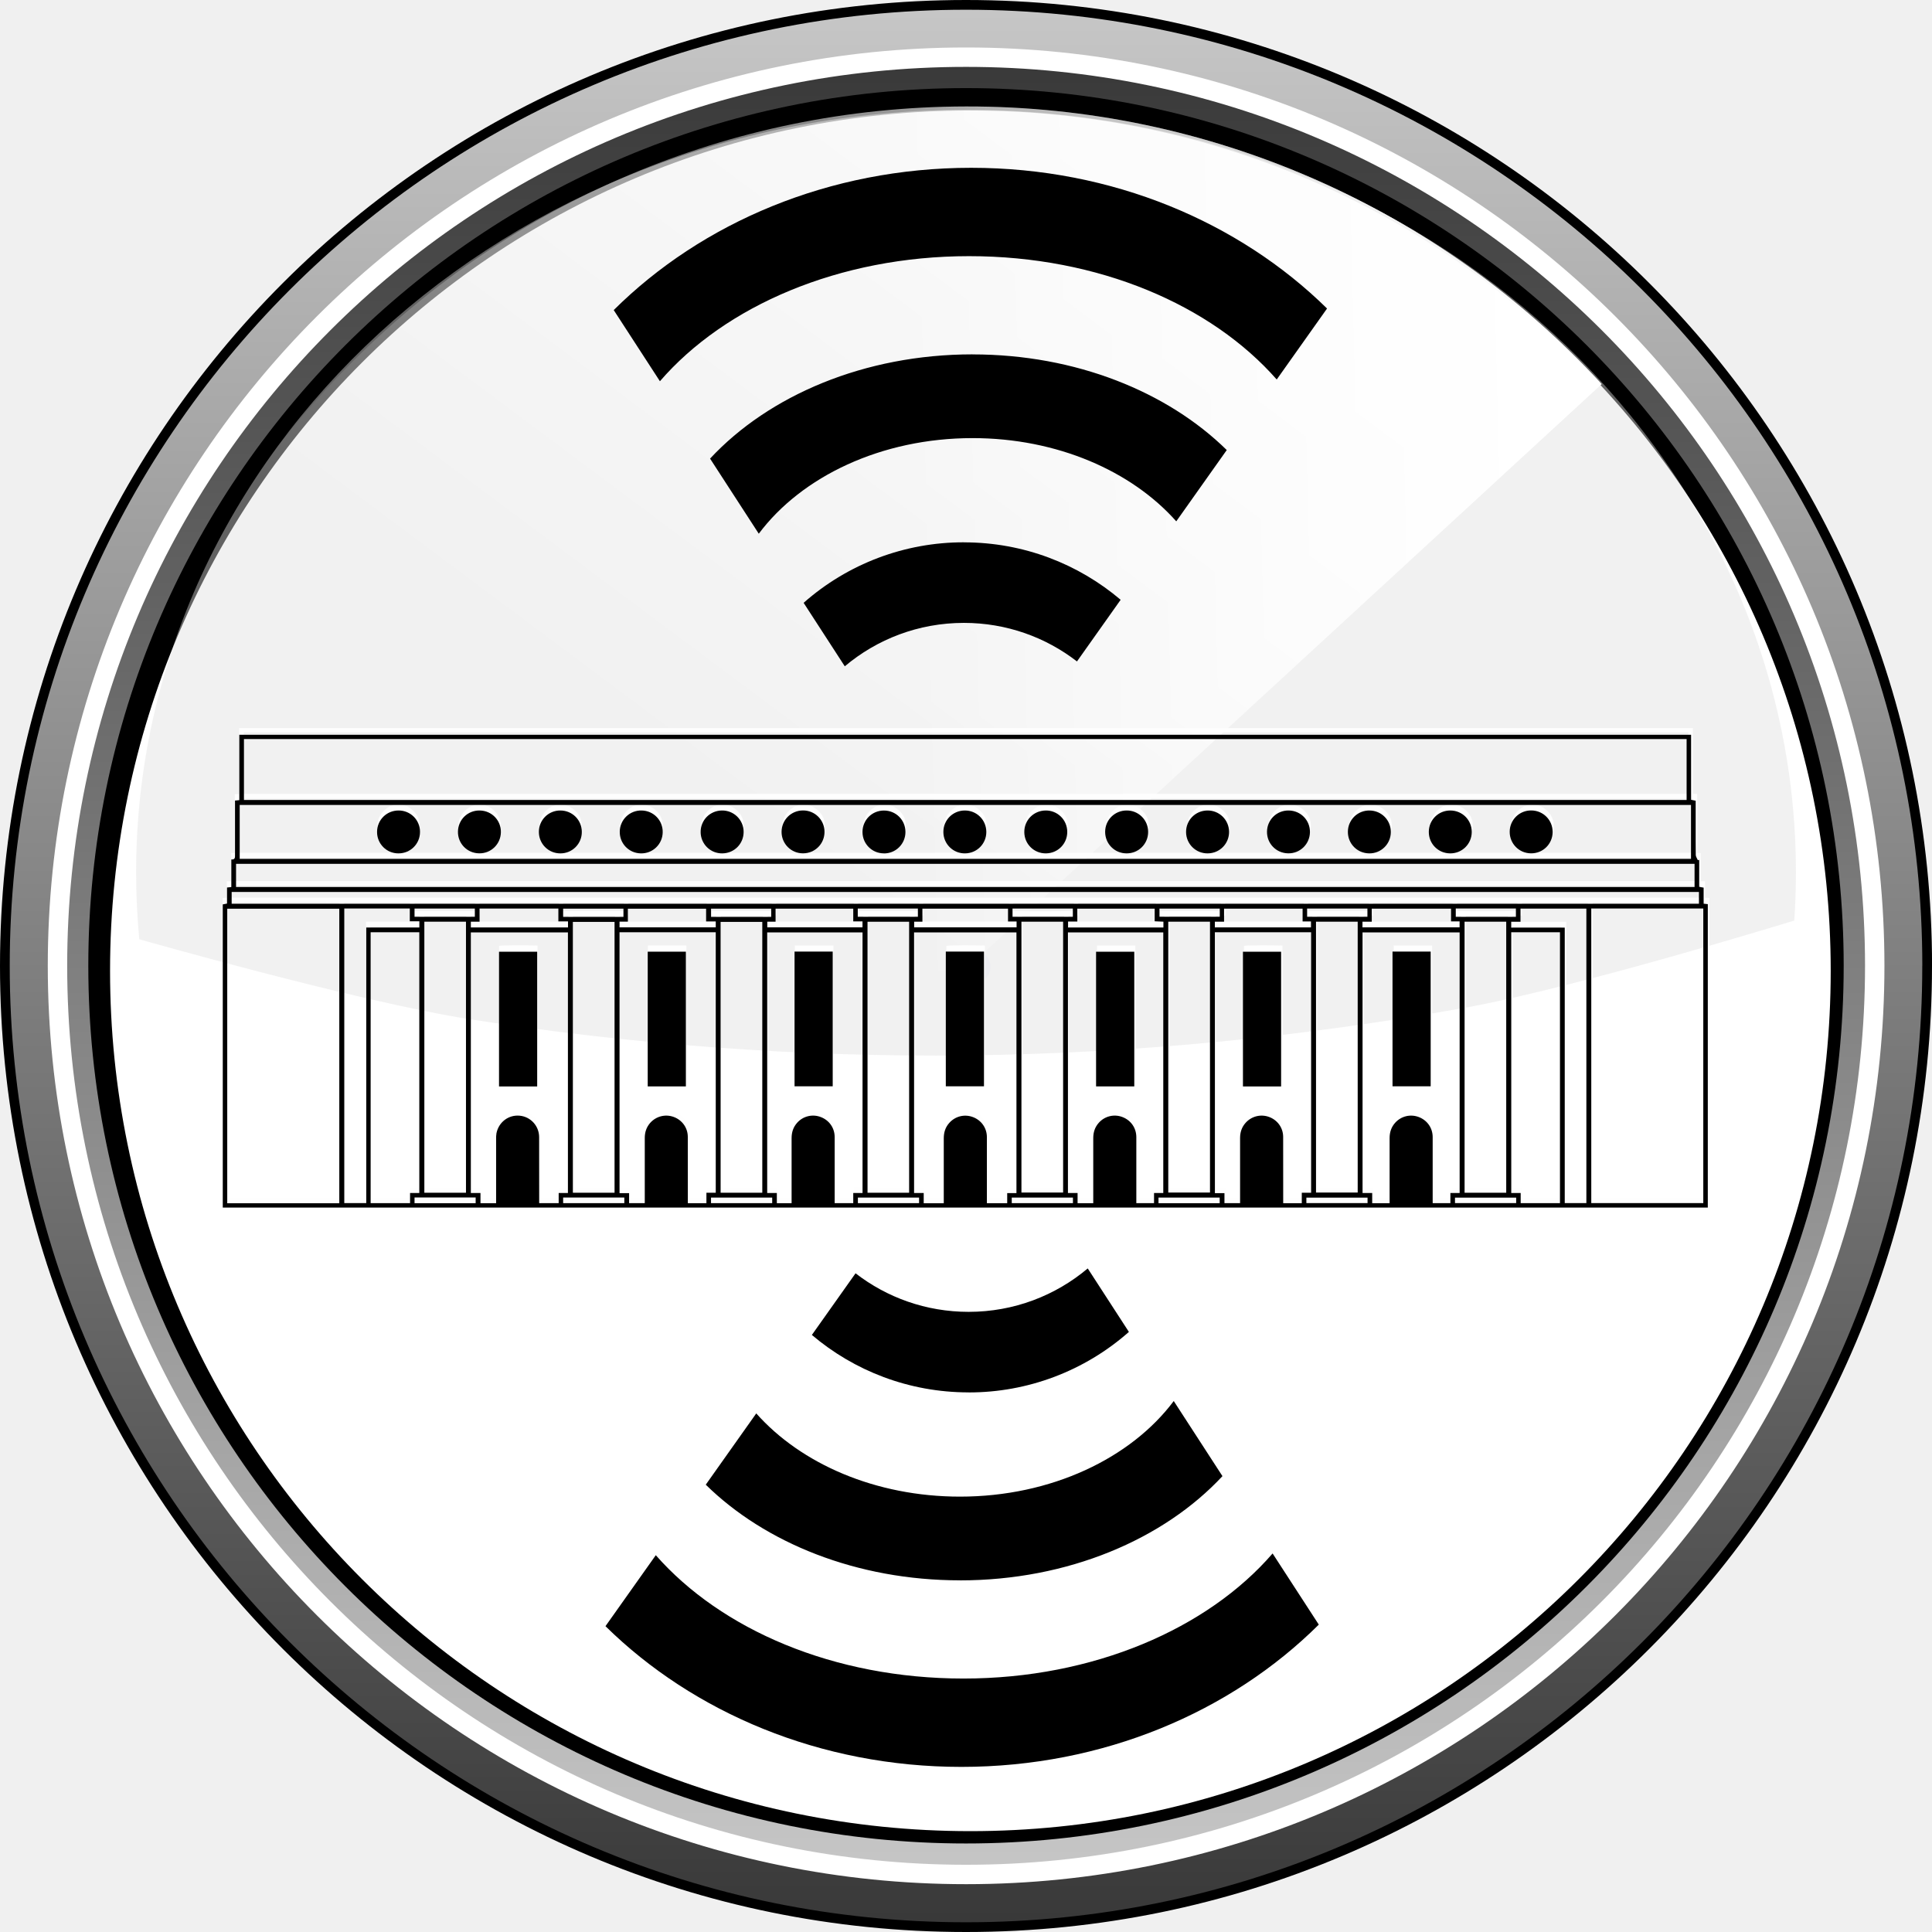
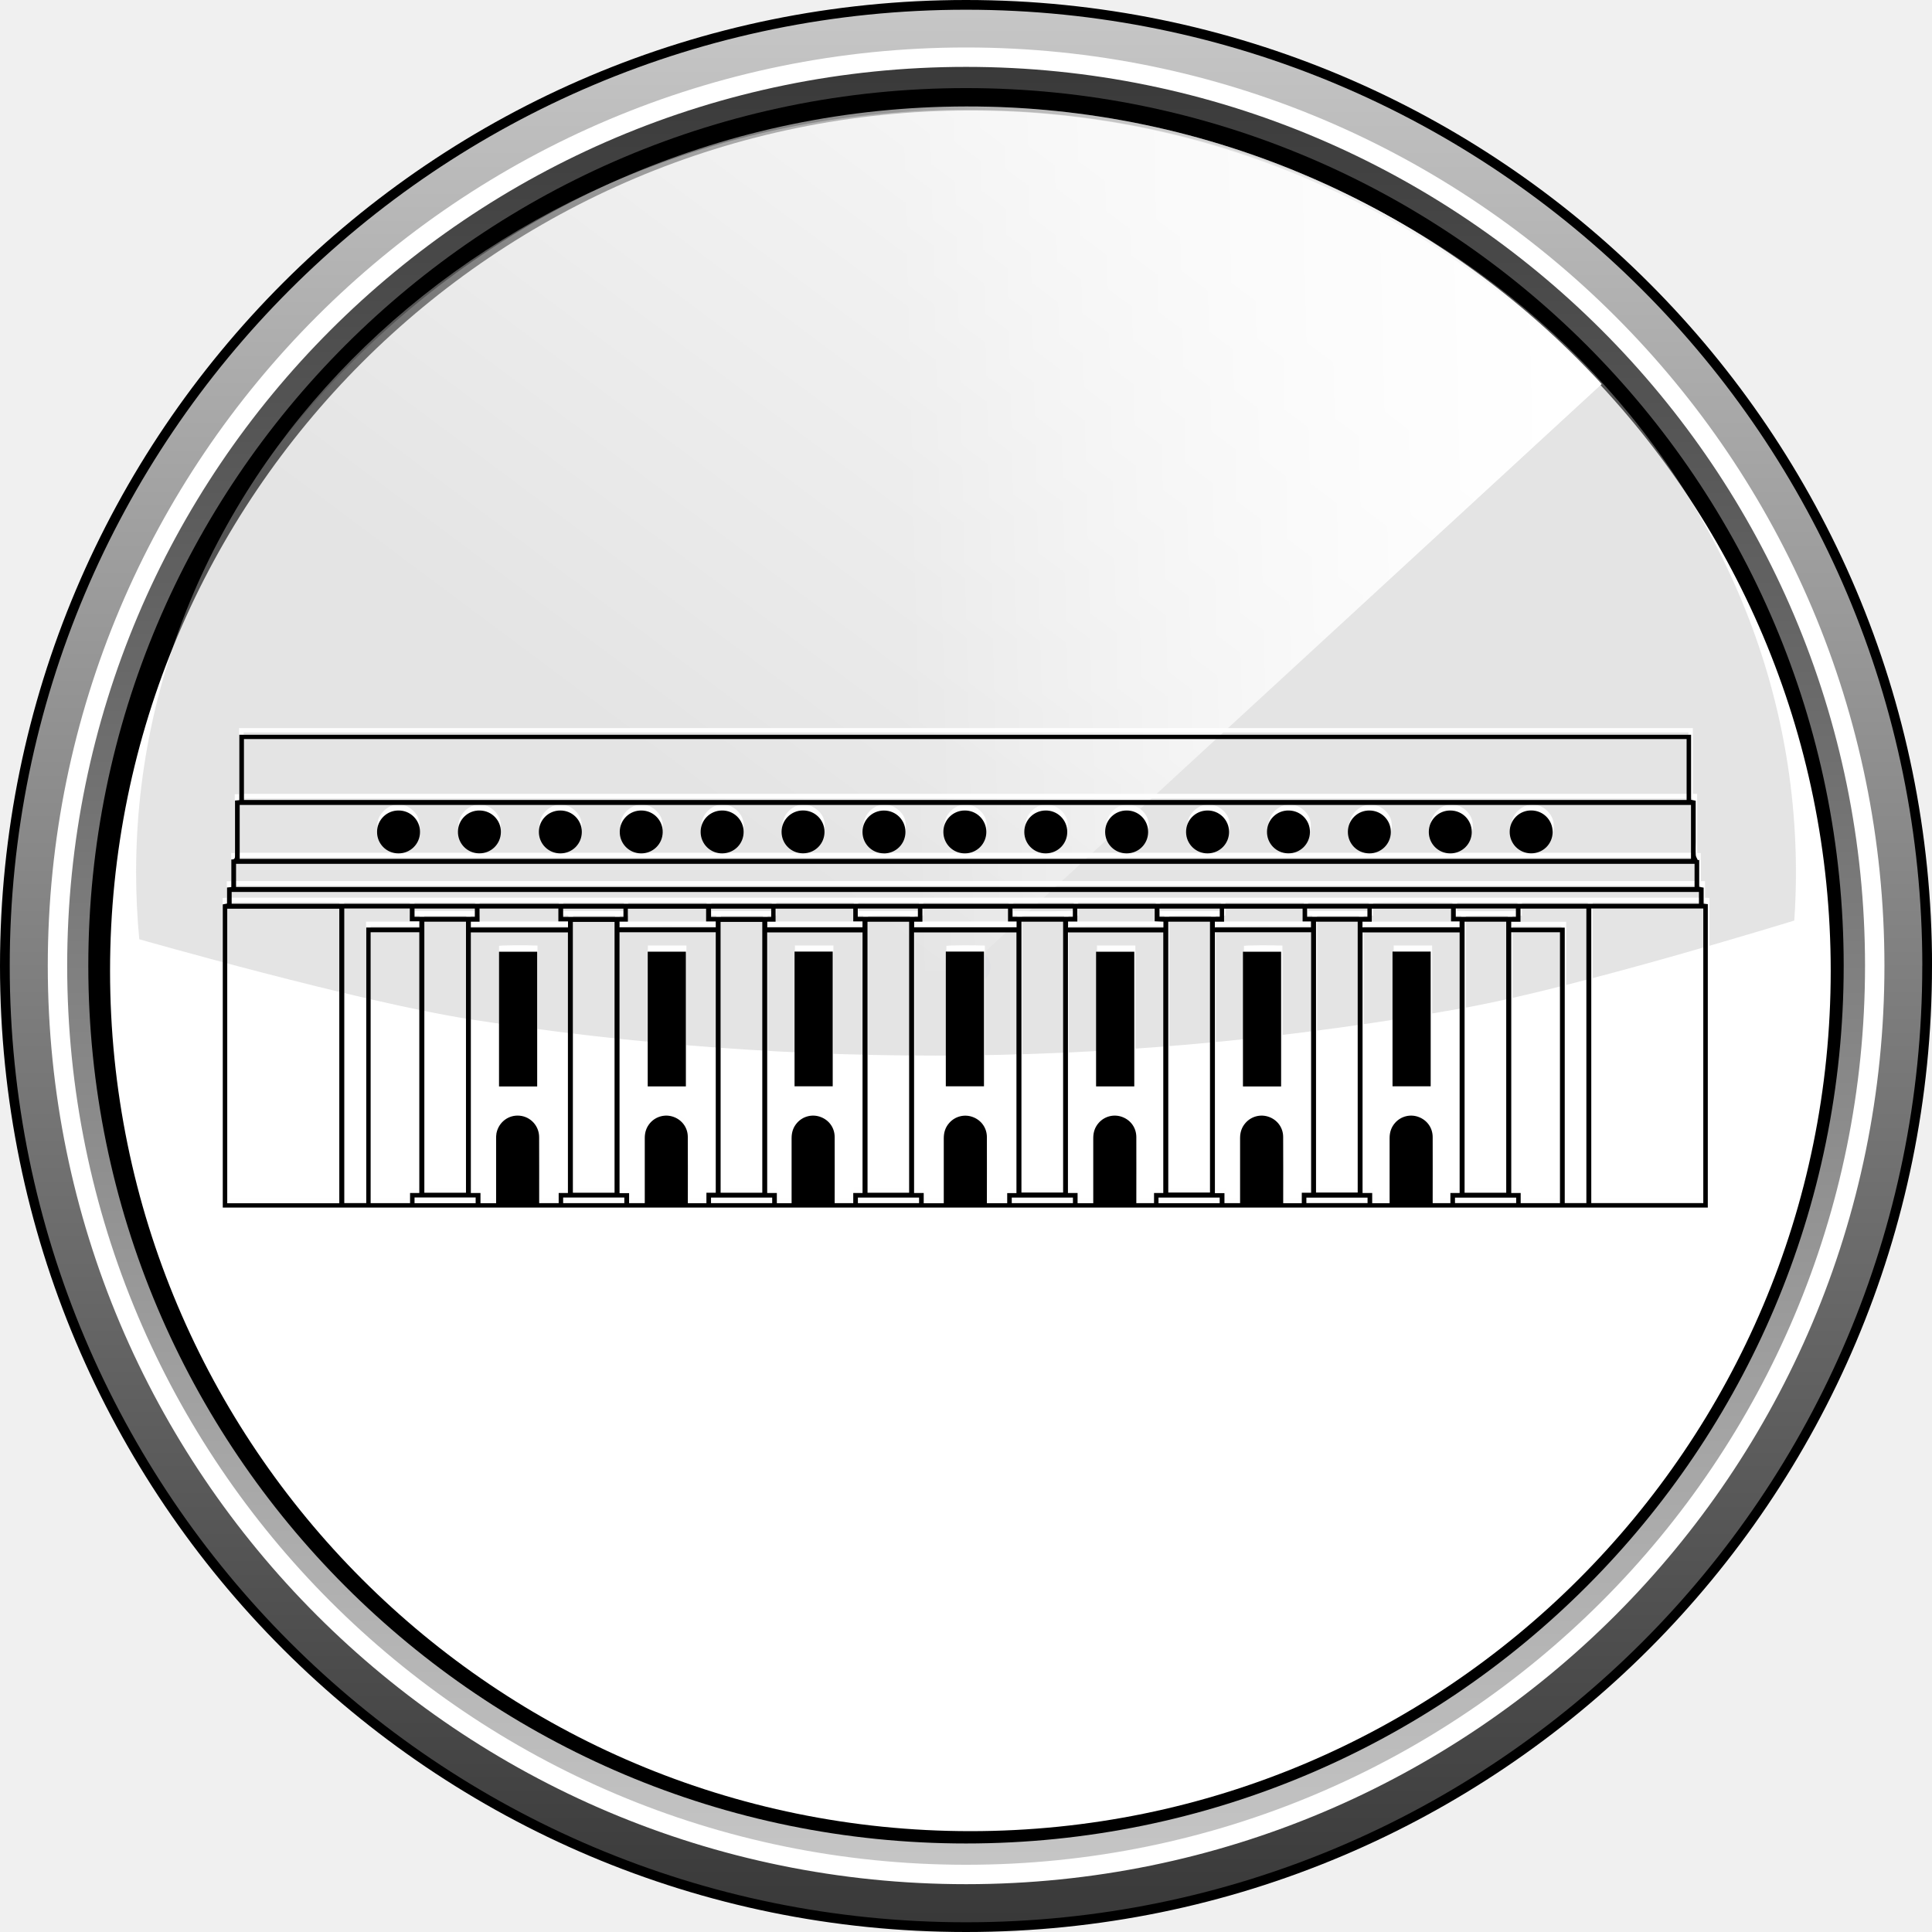
- <svg xmlns="http://www.w3.org/2000/svg" xmlns:xlink="http://www.w3.org/1999/xlink" viewBox="0 0 445 445">
-   <style>.H,.E,.F{isolation:isolate}</style>
+ <svg xmlns="http://www.w3.org/2000/svg" id="a" viewBox="0 0 445 445">
  <defs>
-     <linearGradient id="A" x1="222.894" y1="460.917" x2="222.894" y2="-16.203" gradientUnits="userSpaceOnUse">
+     <linearGradient id="b" x1="207.7" y1="724.14" x2="207.7" y2="298.14" gradientTransform="matrix(1.12 0 0 1.12 -9.73 -350.12)" gradientUnits="userSpaceOnUse">
      <stop offset="0" stop-color="#333" />
      <stop offset="1" stop-color="#ccc" />
    </linearGradient>
-     <linearGradient id="B" x1="223.163" y1="-2.996" x2="223.163" y2="448.564" gradientUnits="userSpaceOnUse">
+     <linearGradient id="c" x1="210.55" y1="457.27" x2="210.55" y2="31.27" gradientTransform="matrix(1.06 0 0 -1.06 -.02 481.71)" gradientUnits="userSpaceOnUse">
      <stop offset="0" stop-color="#333" />
      <stop offset="1" stop-color="#ccc" />
    </linearGradient>
-     <linearGradient id="C" x1="5.38" y1="252.69" x2="106.16" y2="369.77" gradientTransform="translate(553.23 -44.96) rotate(-132.15) scale(1 -1)" gradientUnits="userSpaceOnUse">
+     <linearGradient id="d" x1="5.38" y1="252.69" x2="106.16" y2="369.77" gradientTransform="scale(-1 1) rotate(-47.85 -327.284 601.003)" gradientUnits="userSpaceOnUse">
      <stop offset="0" stop-color="#fff" />
      <stop offset="1" stop-color="#fff" stop-opacity="0" />
    </linearGradient>
-     <linearGradient id="D" x1="134.55" y1="278.95" x2="101.6" y2="446.79" gradientTransform="translate(553.23 -44.96) rotate(-132.15) scale(1 -1)" gradientUnits="userSpaceOnUse">
+     <linearGradient id="e" x1="134.55" y1="278.95" x2="101.6" y2="446.79" gradientTransform="scale(-1 1) rotate(-47.85 -327.284 601.003)" gradientUnits="userSpaceOnUse">
      <stop offset="0" stop-color="#fff" />
      <stop offset="1" stop-color="#fff" stop-opacity="0" />
    </linearGradient>
-     <path id="E" d="M22.54 224.08c.37-110.06 89.94-199.41 200.04-199.56 55.66-.08 108.71 23.1 146.32 63.94L221.91 223.8l-199.37.28z" />
-     <path id="F" d="M245.94,190.22c-.04,1.47-.61,2.66-1.74,3.63-.85.74-1.9,1.22-3.25,1.18-1.31-.03-2.41-.49-3.33-1.49-.93-1-1.42-2.1-1.43-3.46-.02-2.44,2.34-4.84,4.94-4.8,2.36.04,4.91,2.18,4.81,4.93h0Z" />
-     <path id="G" d="M291.83,191.54c.04-2.75,2.27-4.91,5.02-4.86,2.76.04,4.92,2.27,4.87,5.01-.05,2.75-2.27,4.91-5.02,4.86-2.76-.04-4.92-2.27-4.87-5.01Z" />
+     <style>.g,.m{fill:#000;stroke-width:0}.m{fill:#fefefe}</style>
  </defs>
-   <g stroke-linejoin="round">
-     <path d="M443.89 222.5c0-122.26-99.12-221.38-221.39-221.38S1.12 100.24 1.12 222.5s99.12 221.38 221.38 221.38 221.38-99.12 221.38-221.38z" fill="url(#A)" stroke="#000" stroke-width="2.24" />
-     <path d="M431.81,222.46c0,115.58-93.7,209.29-209.29,209.29S13.24,338.04,13.24,222.46,106.94,13.17,222.52,13.17s209.29,93.7,209.29,209.29Z" fill="url(#B)" stroke="#fff" stroke-width="4.47" />
+   <path d="M443.89 222.5c0-122.26-99.12-221.38-221.39-221.38S1.12 100.24 1.12 222.5s99.12 221.38 221.38 221.38 221.38-99.12 221.38-221.38z" style="fill:url(#b);stroke:#000;stroke-width:2.24px;stroke-linecap:round;stroke-linejoin:round" />
+   <path d="M431.81 222.46c0 115.58-93.7 209.29-209.29 209.29S13.24 338.04 13.24 222.46s93.7-209.29 209.28-209.29 209.29 93.7 209.29 209.29z" style="stroke-linecap:round;stroke-linejoin:round;fill:url(#c);stroke:#fff;stroke-width:4.47px" />
+   <path class="g" d="M424.66 222.45c0 111.65-90.51 202.16-202.16 202.16S20.34 334.09 20.34 222.45 110.86 20.29 222.5 20.29s202.16 90.51 202.16 202.16z" />
+   <path d="M421.67 223.61c0 109.44-88.72 198.16-198.16 198.16S25.35 333.05 25.35 223.61 114.08 25.45 223.51 25.45s198.16 88.72 198.16 198.16z" style="fill:#fff;stroke-width:0" />
+   <path d="M228.12 222.67c0 2.15-1.74 3.89-3.89 3.89s-3.89-1.74-3.89-3.89 1.74-3.89 3.89-3.89 3.89 1.74 3.89 3.89z" style="fill:#f0f2ff;opacity:.6;isolation:isolate;stroke-width:0" />
+   <path d="M222.51 25.3c-105.58 0-191.16 78.63-191.16 175.66 0 5.18.25 10.31.73 15.38 0 0 50.45 14.41 76.3 18.45 37.74 5.89 76.1 8.73 114.3 8.3 38.27-.43 76.62-4.16 114.3-10.89 25.9-4.62 76.3-20.17 76.3-20.17.25-3.66.38-7.35.38-11.06.01-97.03-85.57-175.67-191.15-175.67z" style="fill:#c1c1c1;opacity:.44;isolation:isolate;stroke-width:0" />
+   <path d="M22.54 224.08c.37-110.06 89.94-199.41 200.04-199.56 55.66-.08 108.71 23.1 146.32 63.94L221.91 223.8l-199.37.28z" style="fill:url(#d);stroke-width:0" />
+   <path d="M22.54 224.08c.37-110.06 89.94-199.41 200.04-199.56 55.66-.08 108.71 23.1 146.32 63.94L221.91 223.8l-199.37.28z" style="isolation:isolate;fill:url(#e);opacity:.66;stroke-width:0" />
+   <g id="f">
+     <path class="m" d="M389.92 167.7v15.15h.99v13.6c.3.02.52.03.82.04v6.46h.99v3.82l1.02.06v70.1H51.28v-70.09c.28-.02.59-.04.95-.06v-3.8h1.02v-6.5h.82v-13.56h.99V167.7h334.85zM56.13 182.84h332.76v-14.13H56.13v14.13zm-1.01 13.59h334.77c.14-2.91.08-11.71-.06-12.51H55.12v12.51zm335.6 1.08H54.29v5.29s.02.06.04.09.05.05.04.04h336.36v-5.41zM52.29 222.47v53.48h25.89v-68.09c-3.29-.15-25.06-.09-25.89.06v11.44m340.44 56.58v-68.1h-25.89v68.1h25.89zm-175.19 0v-15.11c0-.89.21-1.7.61-2.49.87-1.72 2.34-2.47 4.18-2.66.49-.05.96.07 1.44.19 1.25.31 2.21 1 2.9 2.09.56.89.82 1.85.82 2.91-.02 4.73 0 9.46 0 14.19v.88h4.68v-2.43h2.17v-60.18h-23.65v60.22h2.21v2.4h4.65zM391.73 204H53.27c0 .5-.01.97 0 1.44.01.46-.06.92.04 1.33h338.42V204zm-77.62 9.32v60.19c.75.06 1.48-.04 2.24.06v2.37h4.02v-15.2c0-.85.21-1.63.6-2.39.88-1.71 2.33-2.49 4.18-2.66.49-.05.96.06 1.44.19 1.28.34 2.26 1.03 2.94 2.17.53.88.78 1.8.78 2.82-.01 4.7 0 9.39 0 14.09v.99h4.07v-2.43h2.18v-60.19h-22.44zm-205.65-.01v60.24h2.24v2.38h3.62v-14.69c0-.62.01-1.23.18-1.85.18-.66.44-1.28.85-1.77.75-.91 1.63-1.68 2.91-1.74 1.34-.59 2.93 0 3.9.69 1.31.94 2.09 2.3 2.1 3.97.01 4.8 0 9.6 0 14.39v1.03c1.53-.04 3 .04 4.5-.05v-2.4h2.16V213.3h-22.45zm193.82 60.21v-60.19c-3.71-.15-21.39-.09-22.24.07v60.16h2.24v2.38h3.62v-14.69c0-.62.01-1.23.18-1.85.18-.66.44-1.28.85-1.77.75-.91 1.63-1.68 2.91-1.74 1.34-.59 2.93 0 3.9.69 1.31.94 2.09 2.3 2.1 3.97.01 4.8 0 9.6 0 14.39v1.03c1.46-.03 2.86.03 4.3-.04v-2.41h2.16zm-137.3 0v-60.19c-3.77-.15-21.39-.09-22.24.07v60.16h2.24v2.38h3.62v-14.69c0-.62.01-1.23.18-1.85.17-.66.44-1.28.85-1.77.75-.91 1.63-1.68 2.91-1.74 1.34-.59 2.93 0 3.9.69 1.31.94 2.09 2.3 2.1 3.97.01 4.8 0 9.6 0 14.39v1.03c1.46-.04 2.86.04 4.3-.05v-2.4H165zm14.02 2.44h3.15c.2 0 .32-.03.31-.26-.01-.2 0-.41 0-.61V260.8c0-1.45.47-2.71 1.54-3.72 1.47-1.39 3.23-1.79 5.08-1.12 2.13.77 3.29 2.5 3.3 4.73.02 4.83 0 9.66 0 14.49v.74h4.26v-1.24c.01-.39-.05-.79.06-1.2h2.14c.16-5.63.09-59.2-.07-60.16h-21.96v60.22h2.18v2.41zm89.21-2.44v-60.19c-3.26-.14-21.2-.08-22.04.06v60.16h2.23v2.41h3.47s.06-.02.09-.04.04-.05.06-.07v-14.6c0-.62 0-1.23.18-1.85.18-.66.43-1.28.85-1.77.75-.91 1.64-1.68 2.91-1.75 1.34-.59 2.93 0 3.9.69 1.31.94 2.1 2.29 2.1 3.97.01 4.8 0 9.6 0 14.39v1.02h3.9l.09-.03c.03-.02.05-.05.11-.11v-2.3h2.16zm91.47 2.42v-62.6h-11.3v60.21h2.23v2.39h9.07zm-274.35-.01h9.12v-2.41h2.21v-60.18H85.34v62.59zm261.97-2.42V210.9c-2.73-.13-8.88-.08-9.67.06v62.55h9.67zm-43.94-62.63v62.63h9.66v-62.63h-9.66zm-24.4 62.63V210.9c-2.94-.13-8.88-.08-9.67.07v62.54h9.67zm-43.54-62.63v62.61c2.52.12 8.87.08 9.67-.06v-62.55h-9.67zm-25.82 62.63V210.9c-2.56-.12-8.88-.08-9.67.06v62.55h9.67zm-43.54-62.63v62.61c3.08.13 8.89.08 9.67-.07v-62.54h-9.67zm-34.07 0v62.61c2.41.12 8.88.08 9.67-.06v-62.55h-9.67zm-34.27 0v62.61c2.46.12 8.88.08 9.67-.06v-62.55h-9.67zm-13.41 65.06v-63.66h12.21s.06-.02.08-.04c.02-.02.04-.05.02-.03v-1.37h-2.21v-3H79.26v68.09h5.04zm264.06-63.62h12.38v63.61h4.99v-68.08h-15.19v3.04h-2.19v1.43zm-137.7-.07h23.65v-1.43h-1.98v-2.97h-19.67v1.54c-.01.49.05.99-.04 1.51h-1.96v1.35zm125.88.02v-1.41h-2v-3.01c-4.84-.14-17.31-.08-18.28.09v2.94h-2.16v1.4h22.44zm-228.09-.02h22.5c-.04-.49.04-.94-.07-1.43h-2.18v-2.97h-18.24v1.54c-.01.49.05.99-.04 1.51h-1.96v1.35zm171.57 0h22.24v-1.43h-1.98v-2.97h-18.04v1.54c-.01.49.05.99-.04 1.51h-2.17v1.35zm-137.3.01h22.24v-1.42h-2.18v-1.54c-.01-.49.05-.99-.03-1.45h-18.04v3.04h-1.98v1.37zm123.49-4.41h-17.88v3.04h-2.23c.06.49-.04.95.06 1.36h22.02v-1.42h-1.98v-2.98zm-89.42 4.4h22.04v-1.42h-2.18v-1.54c-.01-.49.05-.99-.03-1.44h-17.84v3.04h-1.98v1.35zm56.6-4.41v1.98c3.33.13 13.08.08 13.92-.06v-1.92H233.4zm-21.76.01h-13.97v1.03c0 .32.02.65.03.94h13.94v-1.97zm-33.88 1.98v-1.96h-13.92v1.96h13.92zm-34.06-1.97h-13.96v1.96h13.96v-1.96zm-34.27 0H95.46v1.03c0 .32.02.65.03.93h13.94v-1.96zm191.89 1.96h13.97v-1.03c0-.32-.02-.65-.03-.93h-13.94v1.96zm-20.12-1.96h-13.97v1.03c0 .32.02.64.03.93h13.94v-1.96zm54.41-.02v1.98c3.27.13 13.08.08 13.92-.06v-1.92h-13.92zM95.47 275.93h14.12v-1.36H95.47v1.36zm48.44-1.35h-14.16v1.35h14.16v-1.35zm19.91 1.35h14.16v-1.35h-14.16v1.35zm48.01.02v-1.37c-3.39-.13-13.28-.08-14.13.06v1.31h14.13zm35.49 0v-1.37c-3.31-.13-13.28-.08-14.13.06v1.31h14.13zm33.87 0v-1.37c-3.31-.13-13.28-.08-14.13.06v1.31h14.13zm19.92-.02h14.16v-1.35h-14.16v1.35zm48.44-1.39h-14.21c.08.52-.04.98.08 1.42h14.13v-1.42z" />
+     <path class="m" d="M245.94 190.22c-.04 1.47-.61 2.66-1.74 3.63-.85.74-1.9 1.22-3.25 1.18-1.31-.03-2.41-.49-3.33-1.49-.93-1-1.42-2.1-1.43-3.46-.02-2.44 2.34-4.84 4.94-4.8 2.36.04 4.91 2.18 4.81 4.93zM352.99 195.05c-1.34-.04-2.48-.48-3.43-1.5-.92-1-1.42-2.1-1.43-3.46-.01-2.44 2.34-4.84 4.94-4.79 2.35.04 4.85 2.18 4.82 4.93-.03 2.55-2.29 4.9-4.91 4.83zM339.23 190.2c-.05 1.46-.61 2.65-1.72 3.65-.95.85-2.03 1.18-3.25 1.2-2.59.04-4.82-2.45-4.79-4.94.03-2.47 2.36-4.85 4.93-4.82 2.37.03 4.92 2.19 4.83 4.91zM320.57 190.21c-.02 1.47-.61 2.66-1.73 3.64-.86.75-1.9 1.22-3.25 1.19-1.31-.03-2.41-.49-3.33-1.48-.93-1-1.42-2.1-1.43-3.46-.02-2.45 2.34-4.84 4.93-4.8 2.36.04 4.91 2.18 4.82 4.92zM301.92 190.22c-.04 1.47-.61 2.66-1.74 3.63-.85.74-1.9 1.22-3.25 1.18-1.31-.03-2.41-.49-3.33-1.49-.92-1-1.42-2.1-1.43-3.46-.02-2.44 2.34-4.84 4.94-4.8 2.36.04 4.91 2.18 4.81 4.93zM283.26 190.22c-.04 1.47-.61 2.66-1.74 3.63-.85.74-1.9 1.22-3.25 1.18-1.31-.03-2.41-.49-3.33-1.49-.93-1-1.42-2.1-1.43-3.46-.02-2.44 2.34-4.84 4.94-4.8 2.36.04 4.91 2.18 4.81 4.93zM264.6 190.2c-.04 1.47-.61 2.65-1.72 3.64-.95.85-2.03 1.18-3.25 1.2-2.59.04-4.82-2.45-4.79-4.94.03-2.47 2.36-4.85 4.93-4.81 2.37.03 4.92 2.18 4.83 4.91zM227.28 190.26c.03 2.51-2.27 4.88-4.92 4.79-1.35-.05-2.48-.5-3.42-1.52-.92-1-1.42-2.11-1.4-3.47.02-1.33.57-2.4 1.51-3.32.97-.95 2.1-1.44 3.46-1.42 1.45.02 2.58.67 3.54 1.71.8.86 1.22 1.89 1.22 3.24zM203.68 195.06c-2.62.04-4.83-2.46-4.81-4.93.02-2.44 2.34-4.94 5.02-4.82 1.45.06 2.56.71 3.54 1.73.88.92 1.21 2.02 1.2 3.25-.02 1.44-.63 2.57-1.7 3.55-.94.87-2.03 1.17-3.24 1.22zM166.48 185.31c2.37-.05 4.9 2.17 4.83 4.89-.04 1.49-.64 2.64-1.72 3.65-.94.87-2.03 1.18-3.25 1.2-2.59.04-4.82-2.45-4.79-4.94.03-2.47 2.36-4.91 4.93-4.8zM142.91 190.1c-.05-2.46 2.34-4.84 4.92-4.81 2.35.03 4.95 2.19 4.82 5.01-.07 1.44-.66 2.57-1.72 3.54-.94.86-2.03 1.18-3.25 1.2-2.59.04-4.88-2.45-4.77-4.94zM133.99 190.22c.05 2.55-2.27 4.9-4.88 4.83-1.35-.04-2.49-.48-3.43-1.5-.92-1-1.42-2.1-1.43-3.46-.01-2.44 2.34-4.84 4.94-4.79 2.35.04 4.91 2.18 4.8 4.93zM115.34 190.19c-.04 1.47-.61 2.65-1.71 3.65-.95.85-2.03 1.18-3.25 1.2-2.6.05-4.82-2.45-4.8-4.93.03-2.46 2.35-4.85 4.92-4.82 2.38.02 4.92 2.19 4.84 4.9zM96.67 190.25c.03 2.52-2.27 4.88-4.92 4.79-1.35-.05-2.48-.5-3.42-1.52-.92-1-1.42-2.11-1.4-3.47.02-1.34.57-2.4 1.51-3.32.97-.95 2.1-1.45 3.46-1.43 1.45.02 2.58.67 3.54 1.71.81.87 1.22 1.88 1.22 3.24zM185.02 195.06c-2.62.04-4.83-2.46-4.81-4.93.02-2.44 2.34-4.94 5.02-4.82 1.45.06 2.56.71 3.54 1.73.88.92 1.21 2.02 1.2 3.25-.02 1.44-.63 2.57-1.69 3.55-.94.87-2.03 1.17-3.24 1.22zM226.84 248.97h-8.86v-31.11c.79-.14 6.21-.18 8.86-.06v31.17zM321.01 217.78h8.85v31.11c-.78.15-5.72.2-8.85.07v-31.18zM123.81 248.97h-8.86v-31.11c.79-.15 6.05-.19 8.86-.06v31.18zM295.39 248.97h-8.86v-31.11c.79-.14 6.28-.18 8.86-.06v31.17zM158.1 217.79v31.16h-8.81c-.15-.87-.21-27.6-.06-31.16h8.87zM183.1 217.78h8.86v31.11c-.79.14-6.26.18-8.86.06v-31.17zM261.51 248.97h-8.85v-31.19h8.85v31.19z" />
+     <path class="g" d="M51.31 278.13v-69.82c.3-.06.61-.12.98-.19v-3.7c.35-.04.63-.07.99-.1v-6.36c.91.08.85-.49.85-1.08-.01-3.78 0-7.55 0-11.33v-1.16c.35-.03.64-.06.99-.09v-15.06h334.39v14.98c.37.07.68.13 1.06.21v9.41c0 1.05-.04 2.09.02 3.13.03.39.31.77.48 1.16.1-.03.21-.05.31-.08v6.22c.34.06.65.11 1.02.18v3.71c.35.03.64.06.96.09v69.89H51.31zm4.88-93.87h332.29v-14.03H56.19v14.03zm333.3 1.15H55.21v12.42h334.28v-12.42zm.82 13.56H54.37v5.34h335.94v-5.34zM78.15 277.15V209.3H52.34v67.85h25.81zm288.37-67.89v67.85h25.8v-67.85h-25.8zm-132.4 65.53v-60.03h-23.58v60.02h2.22v2.37h4.62v-14.98c0-1.34.37-2.53 1.27-3.53a4.916 4.916 0 0 1 5.45-1.34c1.93.73 3.2 2.49 3.21 4.6.02 4.72 0 9.44 0 14.16v1.08h4.68v-2.33h2.14zm157.2-69.34H53.36v2.71h337.96v-2.71zm-55.12 69.33v-60.02h-22.36v60.02h2.22v2.35h4.01v-14.99c0-1.34.38-2.52 1.27-3.52a4.917 4.917 0 0 1 5.45-1.33c1.93.74 3.19 2.49 3.2 4.6.02 4.72 0 9.44 0 14.16v1.07h4.08v-2.34h2.13zm-205.39 0v-60.02h-22.36v60.02h2.22v2.35h3.6V262.34c0-.44 0-.88.08-1.31.51-2.58 2.8-4.3 5.36-4.05 2.5.24 4.45 2.33 4.47 4.92.03 4.72 0 9.44.01 14.16v1.06h4.49v-2.34h2.12zm149.02-60.05v60.09h2.2v2.3h3.6V262.1c0-1.3.38-2.46 1.24-3.44a4.933 4.933 0 0 1 5.44-1.39c1.93.71 3.23 2.48 3.24 4.57.03 4.75.01 9.51.01 14.26v1.04h4.28v-2.42h2.15v-59.99h-22.16zm-137.13 0v60.09h2.2v2.3h3.61V262.1c0-1.3.38-2.46 1.23-3.44a4.933 4.933 0 0 1 5.44-1.39c1.93.71 3.23 2.48 3.24 4.57.03 4.75.01 9.51.01 14.26v1.04h4.28v-2.42h2.15v-59.99H142.7zm125.24 60.06v-60.03h-21.96v60.02h2.22v2.36h3.61v-14.99c0-1.34.37-2.52 1.27-3.53a4.913 4.913 0 0 1 5.45-1.33c1.93.73 3.19 2.49 3.2 4.6.02 4.72 0 9.44 0 14.16v1.07h4.08v-2.33h2.13zm-69.27 0v-60.03h-21.96v60.02h2.22v2.36h3.4v-14.99c0-1.34.37-2.52 1.27-3.53a4.913 4.913 0 0 1 5.45-1.33c1.93.73 3.19 2.49 3.2 4.6.02 4.72 0 9.44 0 14.16v1.07h4.28v-2.33h2.13zm149.42-60.06v60.06h2.17v2.33h9.05v-62.39h-11.22zM96.58 274.79v-60.06H85.37v62.39h9.08v-2.33h2.13zm250.35-.07V212.3h-9.59v62.42h9.59zm-43.81-62.42v62.38h9.6V212.3h-9.6zm-34.03 0v62.38h9.61V212.3h-9.61zm-33.82 0v62.38h9.6V212.3h-9.6zm-25.87 62.43v-62.42h-9.58v62.42h9.58zm-33.82-.01v-62.38h-9.6v62.38h9.6zm-34.03 0v-62.38h-9.6v62.38h9.6zM97.74 212.3v62.42h9.59V212.3h-9.59zm-18.44-3.04v67.85h5.06v-63.48h12.23v-1.43h-2.2v-2.94H79.3zm281.11 4.4v63.45h4.98v-67.83h-15.17v3.03h-2.14v1.35h12.34zm-128.24-4.37h-19.71v3h-1.9v1.31h23.59v-1.35h-1.97v-2.96zm81.66 4.31h22.36v-1.38h-1.97v-2.93h-18.26v3h-2.14v1.31zm-203.38-1.31h-2v1.33h22.38v-1.4h-2.22v-2.95h-18.15v3.02zm189.58-3h-18.09v3h-2.12v1.32h22.14v-1.38h-1.93v-2.94zm-135.17 2.95h-2.22v-2.94h-18.02v2.98h-1.92v1.32h22.16v-1.36zm103.11 1.39v-1.34c-.66-.03-1.28-.06-2.01-.09v-2.91h-17.82v2.97h-2.13v1.37h21.96zm-71.44-4.34h-17.89v3h-1.91v1.31h21.93v-1.38h-2.13v-2.94zm36.69 1.88h13.89v-1.9h-13.89v1.9zm-35.65 0h13.85v-1.9h-13.85v1.9zm-19.94-1.88h-13.85v1.9h13.85v-1.9zm-34.03 0h-13.89v1.9h13.89v-1.9zm-48.12 1.88h13.89v-1.9H95.48v1.9zm205.59 0h13.89v-1.9h-13.89v1.9zm-20.12-1.89h-13.88v1.88h13.88v-1.88zm54.36-.02v1.92h13.85v-1.92h-13.85zM95.48 275.82v1.32h14.08v-1.32H95.48zm34.23 1.3h14.09v-1.29h-14.09v1.29zm48.15-1.28h-14.09v1.28h14.09v-1.28zm33.83 0H197.6v1.28h14.09v-1.28zm35.44 0h-14.09v1.28h14.09v-1.28zm33.8 0h-14.09v1.3h14.09v-1.3zm34.06.01H300.9v1.26h14.09v-1.26zm34.23 0h-14.09v1.26h14.09v-1.26z" />
+     <path class="g" d="M245.82 191.57c.03 2.75-2.14 4.96-4.9 4.99a4.906 4.906 0 0 1-4.99-4.89c-.03-2.75 2.14-4.96 4.9-4.99a4.913 4.913 0 0 1 4.99 4.89zM357.62 191.65a4.906 4.906 0 0 1-4.98 4.9 4.915 4.915 0 0 1-4.91-4.98 4.913 4.913 0 0 1 4.98-4.9c2.76.02 4.93 2.23 4.91 4.98zM334.01 196.56a4.906 4.906 0 0 1-4.91-4.97 4.915 4.915 0 0 1 4.98-4.91c2.76.02 4.93 2.22 4.91 4.97a4.915 4.915 0 0 1-4.98 4.91zM320.35 191.67a4.913 4.913 0 0 1-4.99 4.89c-2.76-.03-4.93-2.24-4.9-4.99a4.913 4.913 0 0 1 4.99-4.89c2.76.03 4.93 2.24 4.9 4.99zM291.83 191.54a4.907 4.907 0 0 1 5.02-4.86c2.76.04 4.92 2.27 4.87 5.01-.05 2.75-2.27 4.91-5.02 4.86a4.906 4.906 0 0 1-4.87-5.01zM278.09 186.68a4.921 4.921 0 0 1 5 4.89c.03 2.75-2.14 4.96-4.9 4.99a4.921 4.921 0 0 1-5-4.89c-.03-2.75 2.14-4.96 4.9-4.99zM259.52 186.68a4.9 4.9 0 0 1 4.93 4.95c0 2.75-2.2 4.94-4.96 4.93-2.76 0-4.94-2.2-4.94-4.95s2.2-4.94 4.96-4.93zM227.18 191.59a4.913 4.913 0 0 1-4.91 4.97 4.921 4.921 0 0 1-4.98-4.91 4.913 4.913 0 0 1 4.91-4.97 4.915 4.915 0 0 1 4.98 4.91zM203.61 196.56c-2.75 0-4.95-2.18-4.95-4.93 0-2.75 2.18-4.94 4.94-4.94 2.76 0 4.95 2.18 4.95 4.93a4.92 4.92 0 0 1-4.94 4.95zM171.28 191.57c.03 2.75-2.14 4.96-4.9 4.99a4.921 4.921 0 0 1-5-4.89c-.03-2.75 2.14-4.96 4.9-4.99a4.921 4.921 0 0 1 5 4.89zM152.64 191.71a4.922 4.922 0 0 1-5.04 4.85 4.907 4.907 0 0 1-4.85-5.03c.05-2.75 2.29-4.9 5.04-4.85 2.76.05 4.91 2.29 4.85 5.03zM129.06 186.68c2.76 0 4.95 2.19 4.95 4.94 0 2.75-2.19 4.94-4.94 4.94a4.92 4.92 0 0 1-4.95-4.94c0-2.75 2.19-4.94 4.94-4.94zM105.48 191.54a4.907 4.907 0 0 1 5.02-4.86c2.76.04 4.92 2.27 4.87 5.01-.05 2.75-2.27 4.91-5.02 4.86a4.906 4.906 0 0 1-4.87-5.01zM96.74 191.64a4.915 4.915 0 0 1-4.97 4.92 4.9 4.9 0 0 1-4.92-4.96 4.915 4.915 0 0 1 4.97-4.92 4.9 4.9 0 0 1 4.92 4.96zM189.91 191.6c0 2.75-2.18 4.94-4.93 4.95-2.75 0-4.95-2.17-4.96-4.93 0-2.75 2.18-4.94 4.93-4.95 2.75 0 4.95 2.17 4.96 4.93zM217.85 219.18h8.79v31.03h-8.79v-31.03zM320.74 219.18h8.79v31.03h-8.79v-31.03zM123.73 250.24h-8.79v-31.03h8.79v31.03zM295.08 250.24h-8.79v-31.03h8.79v31.03zM157.98 219.2v31.03h-8.79V219.2h8.79zM252.46 250.23v-31.02h8.8v31.02h-8.8zM183.01 219.18h8.79v31.03h-8.79v-31.03z" />
  </g>
-   <path d="M424.66,222.45c0,111.65-90.51,202.16-202.16,202.16S20.34,334.09,20.34,222.45,110.86,20.29,222.5,20.29s202.16,90.51,202.16,202.16Z" />
-   <path d="M421.67,223.61c0,109.44-88.72,198.16-198.16,198.16S25.35,333.05,25.35,223.61,114.08,25.45,223.51,25.45s198.16,88.72,198.16,198.16Z" fill="#fff" />
-   <path class="E" d="M228.12 222.67a3.89 3.89 0 0 1-7.78 0 3.89 3.89 0 0 1 7.78 0z" fill="#f0f2ff" opacity=".6" />
-   <path class="F" d="M222.51,25.3C116.93,25.3,31.35,103.93,31.35,200.96c0,5.18.25,10.31.73,15.38,0,0,50.45,14.41,76.3,18.45,37.74,5.89,76.1,8.73,114.3,8.3,38.27-.43,76.62-4.16,114.3-10.89,25.9-4.62,76.3-20.17,76.3-20.17.25-3.66.38-7.35.38-11.06.01-97.03-85.57-175.67-191.15-175.67h0Z" fill="#e0e0e0" opacity=".44" />
-   <use xlink:href="#E" fill="url(#C)" />
-   <use xlink:href="#E" class="H" fill="url(#D)" opacity=".66" />
-   <g fill="#fefefe">
-     <path d="M389.92 167.7v15.15h.99v13.6l.82.04v6.46h.99v3.82l1.02.06v70.1H51.28v-70.09l.95-.06v-3.8h1.02v-6.5h.82v-13.56h.99V167.7h334.85zM56.13 182.84h332.76v-14.13H56.13v14.13zm-1.01 13.59h334.77c.14-2.91.08-11.71-.06-12.51H55.12v12.51zm335.6 1.08H54.29v5.29s.02.06.04.09.05.05.04.04h336.36v-5.41h0zM52.29 222.47v53.48h25.89v-68.09c-3.29-.15-25.06-.09-25.89.06v11.44m340.44 56.58v-68.1h-25.89v68.1h25.89zm-175.19 0v-1.02-14.09a5.39 5.39 0 0 1 .61-2.49c.87-1.72 2.34-2.47 4.18-2.66.49-.05.96.07 1.44.19 1.25.31 2.21 1 2.9 2.09.56.89.82 1.85.82 2.91v14.19.88h4.68v-2.43h2.17v-60.18h-23.65v60.22h2.21v2.4h4.65zM391.73 204H53.27v1.44c.01.46-.06.92.04 1.33h338.42V204zm-77.62 9.32v60.19c.75.06 1.48-.04 2.24.06v2.37h4.02v-15.2c0-.85.21-1.63.6-2.39.88-1.71 2.33-2.49 4.18-2.66.49-.05.96.06 1.44.19 1.28.34 2.26 1.03 2.94 2.17.53.88.78 1.8.78 2.82v14.09.99h4.07v-2.43h2.18v-60.19h-22.44zm-205.65-.01v60.24h2.24v2.38h3.62v-14.69c0-.62.01-1.23.18-1.85.18-.66.44-1.28.85-1.77.75-.91 1.63-1.68 2.91-1.74 1.34-.59 2.93 0 3.9.69 1.31.94 2.09 2.3 2.1 3.97v14.39 1.03c1.53-.04 3 .04 4.5-.05v-2.4h2.16V213.3h-22.45 0zm193.82 60.21v-60.19c-3.71-.15-21.39-.09-22.24.07v60.16h2.24v2.38h3.62v-14.69c0-.62.01-1.23.18-1.85.18-.66.44-1.28.85-1.77.75-.91 1.63-1.68 2.91-1.74 1.34-.59 2.93 0 3.9.69 1.31.94 2.09 2.3 2.1 3.97v14.39 1.03c1.46-.03 2.86.03 4.3-.04v-2.41h2.16zm-137.3 0v-60.19c-3.77-.15-21.39-.09-22.24.07v60.16h2.24v2.38h3.62v-14.69c0-.62.01-1.23.18-1.85.17-.66.44-1.28.85-1.77.75-.91 1.63-1.68 2.91-1.74 1.34-.59 2.93 0 3.9.69 1.31.94 2.09 2.3 2.1 3.97v14.39 1.03c1.46-.04 2.86.04 4.3-.05v-2.4H165zm14.02 2.44h3.15c.2 0 .32-.03.31-.26-.01-.2 0-.41 0-.61V260.8c0-1.45.47-2.71 1.54-3.72 1.47-1.39 3.23-1.79 5.08-1.12 2.13.77 3.29 2.5 3.3 4.73v14.49.74h4.26v-1.24c.01-.39-.05-.79.06-1.2h2.14c.16-5.63.09-59.2-.07-60.16h-21.96v60.22h2.18v2.41h0zm89.21-2.44v-60.19c-3.26-.14-21.2-.08-22.04.06v60.16h2.23v2.41h3.47s.06-.02.09-.04.04-.05.06-.07v-14.6c0-.62 0-1.23.18-1.85.18-.66.43-1.28.85-1.77.75-.91 1.64-1.68 2.91-1.75 1.34-.59 2.93 0 3.9.69 1.31.94 2.1 2.29 2.1 3.97v14.39 1.02h3.9l.09-.03c.03-.02.05-.05.11-.11v-2.3h2.16 0zm91.47 2.42v-62.6h-11.3v60.21h2.23v2.39h9.07zm-274.35-.01h9.12v-2.41h2.21v-60.18H85.34v62.59zm261.97-2.42V210.9c-2.73-.13-8.88-.08-9.67.06v62.55h9.67zm-43.94-62.63v62.63h9.66v-62.63h-9.66zm-24.4 62.63V210.9c-2.94-.13-8.88-.08-9.67.07v62.54h9.67zm-43.54-62.63v62.61c2.52.12 8.87.08 9.67-.06v-62.55h-9.67zm-25.82 62.63V210.9c-2.56-.12-8.88-.08-9.67.06v62.55h9.67zm-43.54-62.63v62.61c3.08.13 8.89.08 9.67-.07v-62.54h-9.67zm-34.07 0v62.61c2.41.12 8.88.08 9.67-.06v-62.55h-9.67zm-34.27 0v62.61c2.46.12 8.88.08 9.67-.06v-62.55h-9.67zm-13.41 65.06v-63.66h12.21s.06-.02.08-.04.04-.05.02-.03v-1.37h-2.21v-3H79.26v68.09h5.04zm264.06-63.62h12.38v63.61h4.99v-68.08h-15.19v3.04h-2.19v1.43h0zm-137.7-.07h23.65v-1.43h-1.98v-2.97h-19.67v1.54c-.01.49.05.99-.04 1.51h-1.96v1.35h0zm125.88.02v-1.41h-2v-3.01c-4.84-.14-17.31-.08-18.28.09v2.94h-2.16v1.4h22.44zm-228.09-.02h22.5c-.04-.49.04-.94-.07-1.43h-2.18v-2.97h-18.24v1.54c-.01.49.05.99-.04 1.51h-1.96v1.35h0zm171.57 0h22.24v-1.43h-1.98v-2.97h-18.04v1.54c-.01.49.05.99-.04 1.51h-2.17v1.35h0zm-137.3.01h22.24v-1.42h-2.18v-1.54c-.01-.49.05-.99-.03-1.45h-18.04v3.04h-1.98v1.37h0zm123.49-4.41h-17.88v3.04h-2.23c.06.49-.04.95.06 1.36h22.02v-1.42h-1.98v-2.98zm-89.42 4.4h22.04v-1.42h-2.18v-1.54c-.01-.49.05-.99-.03-1.44h-17.84v3.04h-1.98v1.35h0zm56.6-4.41v1.98c3.33.13 13.08.08 13.92-.06v-1.92H233.4zm-21.76.01h-13.97v1.03c0 .32.02.65.03.94h13.94v-1.97h0zm-33.88 1.98v-1.96h-13.92v1.96h13.92zm-34.06-1.97h-13.96v1.96h13.96v-1.96zm-34.27 0H95.46v1.03c0 .32.02.65.03.93h13.94v-1.96h0zm191.89 1.96h13.97v-1.03c0-.32-.02-.65-.03-.93h-13.94v1.96zm-20.12-1.96h-13.97v1.03c0 .32.02.64.03.93h13.94v-1.96h0zm54.41-.02v1.98c3.27.13 13.08.08 13.92-.06v-1.92h-13.92zM95.47 275.93h14.12v-1.36H95.47v1.36zm48.44-1.35h-14.16v1.35h14.16v-1.35zm19.91 1.35h14.16v-1.35h-14.16v1.35zm48.01.02v-1.37c-3.39-.13-13.28-.08-14.13.06v1.31h14.13zm35.49 0v-1.37c-3.31-.13-13.28-.08-14.13.06v1.31h14.13zm33.87 0v-1.37c-3.31-.13-13.28-.08-14.13.06v1.31h14.13zm19.92-.02h14.16v-1.35h-14.16v1.35zm48.44-1.39h-14.21c.08.52-.04.98.08 1.42h14.13v-1.42z" />
-     <use xlink:href="#F" />
-     <path d="M352.99 195.05c-1.34-.04-2.48-.48-3.43-1.5-.92-1-1.42-2.1-1.43-3.46-.01-2.44 2.34-4.84 4.94-4.79 2.35.04 4.85 2.18 4.82 4.93-.03 2.55-2.29 4.9-4.91 4.83h0zm-13.76-4.85c-.05 1.46-.61 2.65-1.72 3.65-.95.85-2.03 1.18-3.25 1.2-2.59.04-4.82-2.45-4.79-4.94.03-2.47 2.36-4.85 4.93-4.82 2.37.03 4.92 2.19 4.83 4.91zm-18.66.01c-.02 1.47-.61 2.66-1.73 3.64a4.59 4.59 0 0 1-3.25 1.19c-1.31-.03-2.41-.49-3.33-1.48-.93-1-1.42-2.1-1.43-3.46-.02-2.45 2.34-4.84 4.93-4.8 2.36.04 4.91 2.18 4.82 4.92h0zm-18.65.01c-.04 1.47-.61 2.66-1.74 3.63-.85.74-1.9 1.22-3.25 1.18-1.31-.03-2.41-.49-3.33-1.49s-1.42-2.1-1.43-3.46c-.02-2.44 2.34-4.84 4.94-4.8 2.36.04 4.91 2.18 4.81 4.93h0z" />
-     <use xlink:href="#F" x="37.32" />
-     <path d="M264.6 190.2c-.04 1.47-.61 2.65-1.72 3.64-.95.85-2.03 1.18-3.25 1.2-2.59.04-4.82-2.45-4.79-4.94.03-2.47 2.36-4.85 4.93-4.81 2.37.03 4.92 2.18 4.83 4.91h0zm-37.32.06c.03 2.51-2.27 4.88-4.92 4.79-1.35-.05-2.48-.5-3.42-1.52-.92-1-1.42-2.11-1.4-3.47.02-1.33.57-2.4 1.51-3.32.97-.95 2.1-1.44 3.46-1.42 1.45.02 2.58.67 3.54 1.71.8.86 1.22 1.89 1.22 3.24h0zm-23.6 4.8c-2.62.04-4.83-2.46-4.81-4.93.02-2.44 2.34-4.94 5.02-4.82 1.45.06 2.56.71 3.54 1.73.88.92 1.21 2.02 1.2 3.25-.02 1.44-.63 2.57-1.7 3.55-.94.87-2.03 1.17-3.24 1.22h0zm-37.2-9.75c2.37-.05 4.9 2.17 4.83 4.89-.04 1.49-.64 2.64-1.72 3.65-.94.87-2.03 1.18-3.25 1.2-2.59.04-4.82-2.45-4.79-4.94.03-2.47 2.36-4.91 4.93-4.8h0zm-23.57 4.79c-.05-2.46 2.34-4.84 4.92-4.81 2.35.03 4.95 2.19 4.82 5.01-.07 1.44-.66 2.57-1.72 3.54-.94.86-2.03 1.18-3.25 1.2-2.59.04-4.88-2.45-4.77-4.94h0zm-8.92.12c.05 2.55-2.27 4.9-4.88 4.83-1.35-.04-2.49-.48-3.43-1.5-.92-1-1.42-2.1-1.43-3.46-.01-2.44 2.34-4.84 4.94-4.79 2.35.04 4.91 2.18 4.8 4.93zm-18.65-.03c-.04 1.47-.61 2.65-1.71 3.65-.95.85-2.03 1.18-3.25 1.2-2.6.05-4.82-2.45-4.8-4.93.03-2.46 2.35-4.85 4.92-4.82 2.38.02 4.92 2.19 4.84 4.9h0zm-18.67.06c.03 2.52-2.27 4.88-4.92 4.79-1.35-.05-2.48-.5-3.42-1.52-.92-1-1.42-2.11-1.4-3.47.02-1.34.57-2.4 1.51-3.32.97-.95 2.1-1.45 3.46-1.43 1.45.02 2.58.67 3.54 1.71.81.87 1.22 1.88 1.22 3.24zm88.35 4.81c-2.62.04-4.83-2.46-4.81-4.93.02-2.44 2.34-4.94 5.02-4.82 1.45.06 2.56.71 3.54 1.73.88.92 1.21 2.02 1.2 3.25-.02 1.44-.63 2.57-1.69 3.55-.94.87-2.03 1.17-3.24 1.22h0zm41.82 53.91h-8.86v-31.11c.79-.14 6.21-.18 8.86-.06v31.17zm94.17-31.19h8.85v31.11c-.78.15-5.72.2-8.85.07v-31.18zm-197.2 31.19h-8.86v-31.11c.79-.15 6.05-.19 8.86-.06v31.18zm171.58 0h-8.86v-31.11c.79-.14 6.28-.18 8.86-.06v31.17zM158.1 217.79v31.16h-8.81c-.15-.87-.21-27.6-.06-31.16h8.87 0zm25-.01h8.86v31.11c-.79.14-6.26.18-8.86.06v-31.17zm78.41 31.19h-8.85v-31.19h8.85v31.19z" />
-   </g>
-   <path d="M51.31 278.13v-69.82l.98-.19v-3.7l.99-.1v-6.36c.91.08.85-.49.85-1.08v-11.33-1.16l.99-.09v-15.06h334.39v14.98l1.06.21v9.41l.02 3.13c.03.39.31.77.48 1.16l.31-.08v6.22l1.02.18v3.71l.96.09v69.89H51.31zm4.88-93.87h332.29v-14.03H56.19v14.03zm333.3 1.15H55.21v12.42h334.28v-12.42zm.82 13.56H54.37v5.34h335.94v-5.34zM78.15 277.15V209.3H52.34v67.85h25.81zm288.37-67.89v67.85h25.8v-67.85h-25.8zm-132.4 65.53v-60.03h-23.58v60.02h2.22v2.37h4.62v-1.13-13.85c0-1.34.37-2.53 1.27-3.53 1.38-1.55 3.52-2.07 5.45-1.34s3.2 2.49 3.21 4.6v14.16 1.08h4.68v-2.33h2.14zm157.2-69.34H53.36v2.71h337.96v-2.71zm-55.12 69.33v-60.02h-22.36v60.02h2.22v2.35h4.01v-1.14-13.85c0-1.34.38-2.52 1.27-3.52 1.39-1.55 3.52-2.06 5.45-1.33 1.93.74 3.19 2.49 3.2 4.6v14.16 1.07h4.08v-2.34h2.13zm-205.39 0v-60.02h-22.36v60.02h2.22v2.35h3.6v-1.14-13.65c0-.44 0-.88.08-1.31.51-2.58 2.8-4.3 5.36-4.05 2.5.24 4.45 2.33 4.47 4.92l.01 14.16v1.06h4.49v-2.34h2.12zm149.02-60.05v60.09h2.2v2.3h3.6v-1.17-13.85c0-1.3.38-2.46 1.24-3.44 1.37-1.56 3.51-2.1 5.44-1.39s3.23 2.48 3.24 4.57l.01 14.26v1.04h4.28v-2.42h2.15v-59.99h-22.16zm-137.13 0v60.09h2.2v2.3h3.61v-1.17-13.85c0-1.3.38-2.46 1.23-3.44 1.37-1.56 3.51-2.1 5.44-1.39s3.23 2.48 3.24 4.57l.01 14.26v1.04h4.28v-2.42h2.15v-59.99H142.7zm125.24 60.06v-60.03h-21.96v60.02h2.22v2.36h3.61V276v-13.85c0-1.34.37-2.52 1.27-3.53a4.91 4.91 0 0 1 5.45-1.33c1.93.73 3.19 2.49 3.2 4.6v14.16 1.07h4.08v-2.33h2.13zm-69.27 0v-60.03h-21.96v60.02h2.22v2.36h3.4V276v-13.85c0-1.34.37-2.52 1.27-3.53a4.91 4.91 0 0 1 5.45-1.33c1.93.73 3.19 2.49 3.2 4.6v14.16 1.07h4.28v-2.33h2.13zm149.42-60.06v60.06h2.17v2.33h9.05v-62.39h-11.22zM96.58 274.79v-60.06H85.37v62.39h9.08v-2.33h2.13zm250.35-.07V212.3h-9.59v62.42h9.59zm-43.81-62.42v62.38h9.6V212.3h-9.6zm-34.03 0v62.38h9.61V212.3h-9.61zm-33.82 0v62.38h9.6V212.3h-9.6zm-25.87 62.43v-62.42h-9.58v62.42h9.58zm-33.82-.01v-62.38h-9.6v62.38h9.6zm-34.03 0v-62.38h-9.6v62.38h9.6zM97.74 212.3v62.42h9.59V212.3h-9.59zm-18.44-3.04v67.85h5.06v-63.48h12.23v-1.43h-2.2v-2.94H79.3zm281.11 4.4v63.45h4.98v-67.83h-15.17v3.03h-2.14v1.35h12.34zm-128.24-4.37h-19.71v3h-1.9v1.31h23.59v-1.35h-1.97v-2.96zm81.66 4.31h22.36v-1.38h-1.97v-2.93h-18.26v3h-2.14v1.31zm-203.38-1.31h-2v1.33h22.38v-1.4h-2.22v-2.95h-18.15v3.02zm189.58-3h-18.09v3h-2.12v1.32h22.14v-1.38h-1.93v-2.94zm-135.17 2.95h-2.22v-2.94h-18.02v2.98h-1.92v1.32h22.16v-1.36zm103.11 1.39v-1.34l-2.01-.09v-2.91h-17.82v2.97h-2.13v1.37h21.96zm-71.44-4.34h-17.89v3h-1.91v1.31h21.93v-1.38h-2.13v-2.94zm36.69 1.88h13.89v-1.9h-13.89v1.9zm-35.65 0h13.85v-1.9h-13.85v1.9zm-19.94-1.88h-13.85v1.9h13.85v-1.9zm-34.03 0h-13.89v1.9h13.89v-1.9zm-48.12 1.88h13.89v-1.9H95.48v1.9zm205.59 0h13.89v-1.9h-13.89v1.9zm-20.12-1.89h-13.88v1.88h13.88v-1.88zm54.36-.02v1.92h13.85v-1.92h-13.85zM95.48 275.82v1.32h14.08v-1.32H95.48zm34.23 1.3h14.09v-1.29h-14.09v1.29zm48.15-1.28h-14.09v1.28h14.09v-1.28zm33.83 0H197.6v1.28h14.09v-1.28zm35.44 0h-14.09v1.28h14.09v-1.28zm33.8 0h-14.09v1.3h14.09v-1.3zm34.06.01H300.9v1.26h14.09v-1.26zm34.23 0h-14.09v1.26h14.09v-1.26zm-103.4-84.28c.03 2.75-2.14 4.96-4.9 4.99-2.75.03-4.97-2.14-4.99-4.89-.03-2.75 2.14-4.96 4.9-4.99a4.91 4.91 0 0 1 4.99 4.89zm111.8.08c-.02 2.75-2.23 4.93-4.98 4.9-2.76-.02-4.93-2.23-4.91-4.98a4.91 4.91 0 0 1 4.98-4.9c2.76.02 4.93 2.23 4.91 4.98zm-23.61 4.91c-2.76-.02-4.93-2.22-4.91-4.97s2.22-4.93 4.98-4.91 4.93 2.22 4.91 4.97-2.22 4.93-4.98 4.91zm-13.66-4.89a4.91 4.91 0 0 1-4.99 4.89c-2.76-.03-4.93-2.24-4.9-4.99a4.91 4.91 0 0 1 4.99-4.89c2.76.03 4.93 2.24 4.9 4.99z" />
-   <use xlink:href="#G" />
-   <path d="M278.09 186.68a4.92 4.92 0 0 1 5 4.89c.03 2.75-2.14 4.96-4.9 4.99a4.92 4.92 0 0 1-5-4.89c-.03-2.75 2.14-4.96 4.9-4.99zm-18.57 0a4.9 4.9 0 0 1 4.93 4.95c0 2.75-2.2 4.94-4.96 4.93-2.76 0-4.94-2.2-4.94-4.95s2.2-4.94 4.96-4.93zm-32.34 4.91c.02 2.75-2.16 4.95-4.91 4.97a4.92 4.92 0 0 1-4.98-4.91c-.02-2.75 2.16-4.95 4.91-4.97s4.96 2.15 4.98 4.91zm-23.57 4.97c-2.75 0-4.95-2.18-4.95-4.93s2.18-4.94 4.94-4.94 4.95 2.18 4.95 4.93a4.92 4.92 0 0 1-4.94 4.95zm-32.33-4.99c.03 2.75-2.14 4.96-4.9 4.99a4.92 4.92 0 0 1-5-4.89c-.03-2.75 2.14-4.96 4.9-4.99a4.92 4.92 0 0 1 5 4.89zm-18.64.14a4.92 4.92 0 0 1-5.04 4.85c-2.76-.05-4.91-2.29-4.85-5.03a4.92 4.92 0 0 1 5.04-4.85c2.76.05 4.91 2.29 4.85 5.03zm-23.58-5.03c2.76 0 4.95 2.19 4.95 4.94a4.91 4.91 0 0 1-4.94 4.94 4.92 4.92 0 0 1-4.95-4.94 4.91 4.91 0 0 1 4.94-4.94z" />
-   <use xlink:href="#G" x="-186.35" />
-   <path d="M96.74 191.64c-.01 2.75-2.21 4.93-4.97 4.92a4.9 4.9 0 0 1-4.92-4.96c.01-2.75 2.21-4.93 4.97-4.92a4.9 4.9 0 0 1 4.92 4.96zm93.17-.04c0 2.75-2.18 4.94-4.93 4.95a4.92 4.92 0 0 1-4.96-4.93c0-2.75 2.18-4.94 4.93-4.95a4.92 4.92 0 0 1 4.96 4.93zm27.94 27.58h8.79v31.03h-8.79v-31.03zm102.89 0h8.79v31.03h-8.79v-31.03zm-197.01 31.06h-8.79v-31.03h8.79v31.03zm171.35 0h-8.79v-31.03h8.79v31.03zm-137.1-31.04v31.03h-8.79V219.2h8.79zm94.48 31.03v-31.02h8.8v31.02h-8.8zm-69.45-31.05h8.79v31.03h-8.79v-31.03zm41-137.56c-24.89 0-46.92 9.46-60.46 24.01l11.22 17.3c9.85-13.16 28.21-22.02 49.24-22.02 19.47 0 36.65 7.59 46.92 19.17l11.63-16.42c-13.65-13.42-34.8-22.03-58.55-22.03h0zm-2 43.29a55.61 55.61 0 0 0-36.91 13.94l9.48 14.62c7.41-6.24 16.98-10 27.43-10 9.82 0 18.85 3.31 26.05 8.88l10.06-14.2c-9.73-8.25-22.33-13.23-36.11-13.23h0zm1.68-86.26c-32.71 0-62.09 12.66-82.33 32.77L152 87.81C166.95 70.5 193.25 59 223.2 59s55.85 11.32 70.87 28.41l11.59-16.35c-20.23-19.9-49.46-32.41-81.97-32.41h0zm-2.58 325.36c24.89 0 46.92-9.46 60.46-24.01l-11.22-17.3c-9.85 13.16-28.21 22.02-49.24 22.02-19.47 0-36.65-7.59-46.92-19.17l-11.63 16.42c13.65 13.42 34.8 22.03 58.55 22.03h0zm2-43.29a55.61 55.61 0 0 0 36.91-13.94l-9.48-14.62c-7.41 6.24-16.98 10-27.43 10-9.82 0-18.85-3.31-26.05-8.88L187 307.48c9.73 8.25 22.33 13.23 36.11 13.23h0zm-1.68 86.25c32.71 0 62.09-12.66 82.33-32.77l-10.64-16.39c-14.95 17.31-41.25 28.81-71.2 28.81s-55.85-11.32-70.87-28.41l-11.59 16.35c20.23 19.9 49.46 32.41 81.97 32.41h0z" />
</svg>
